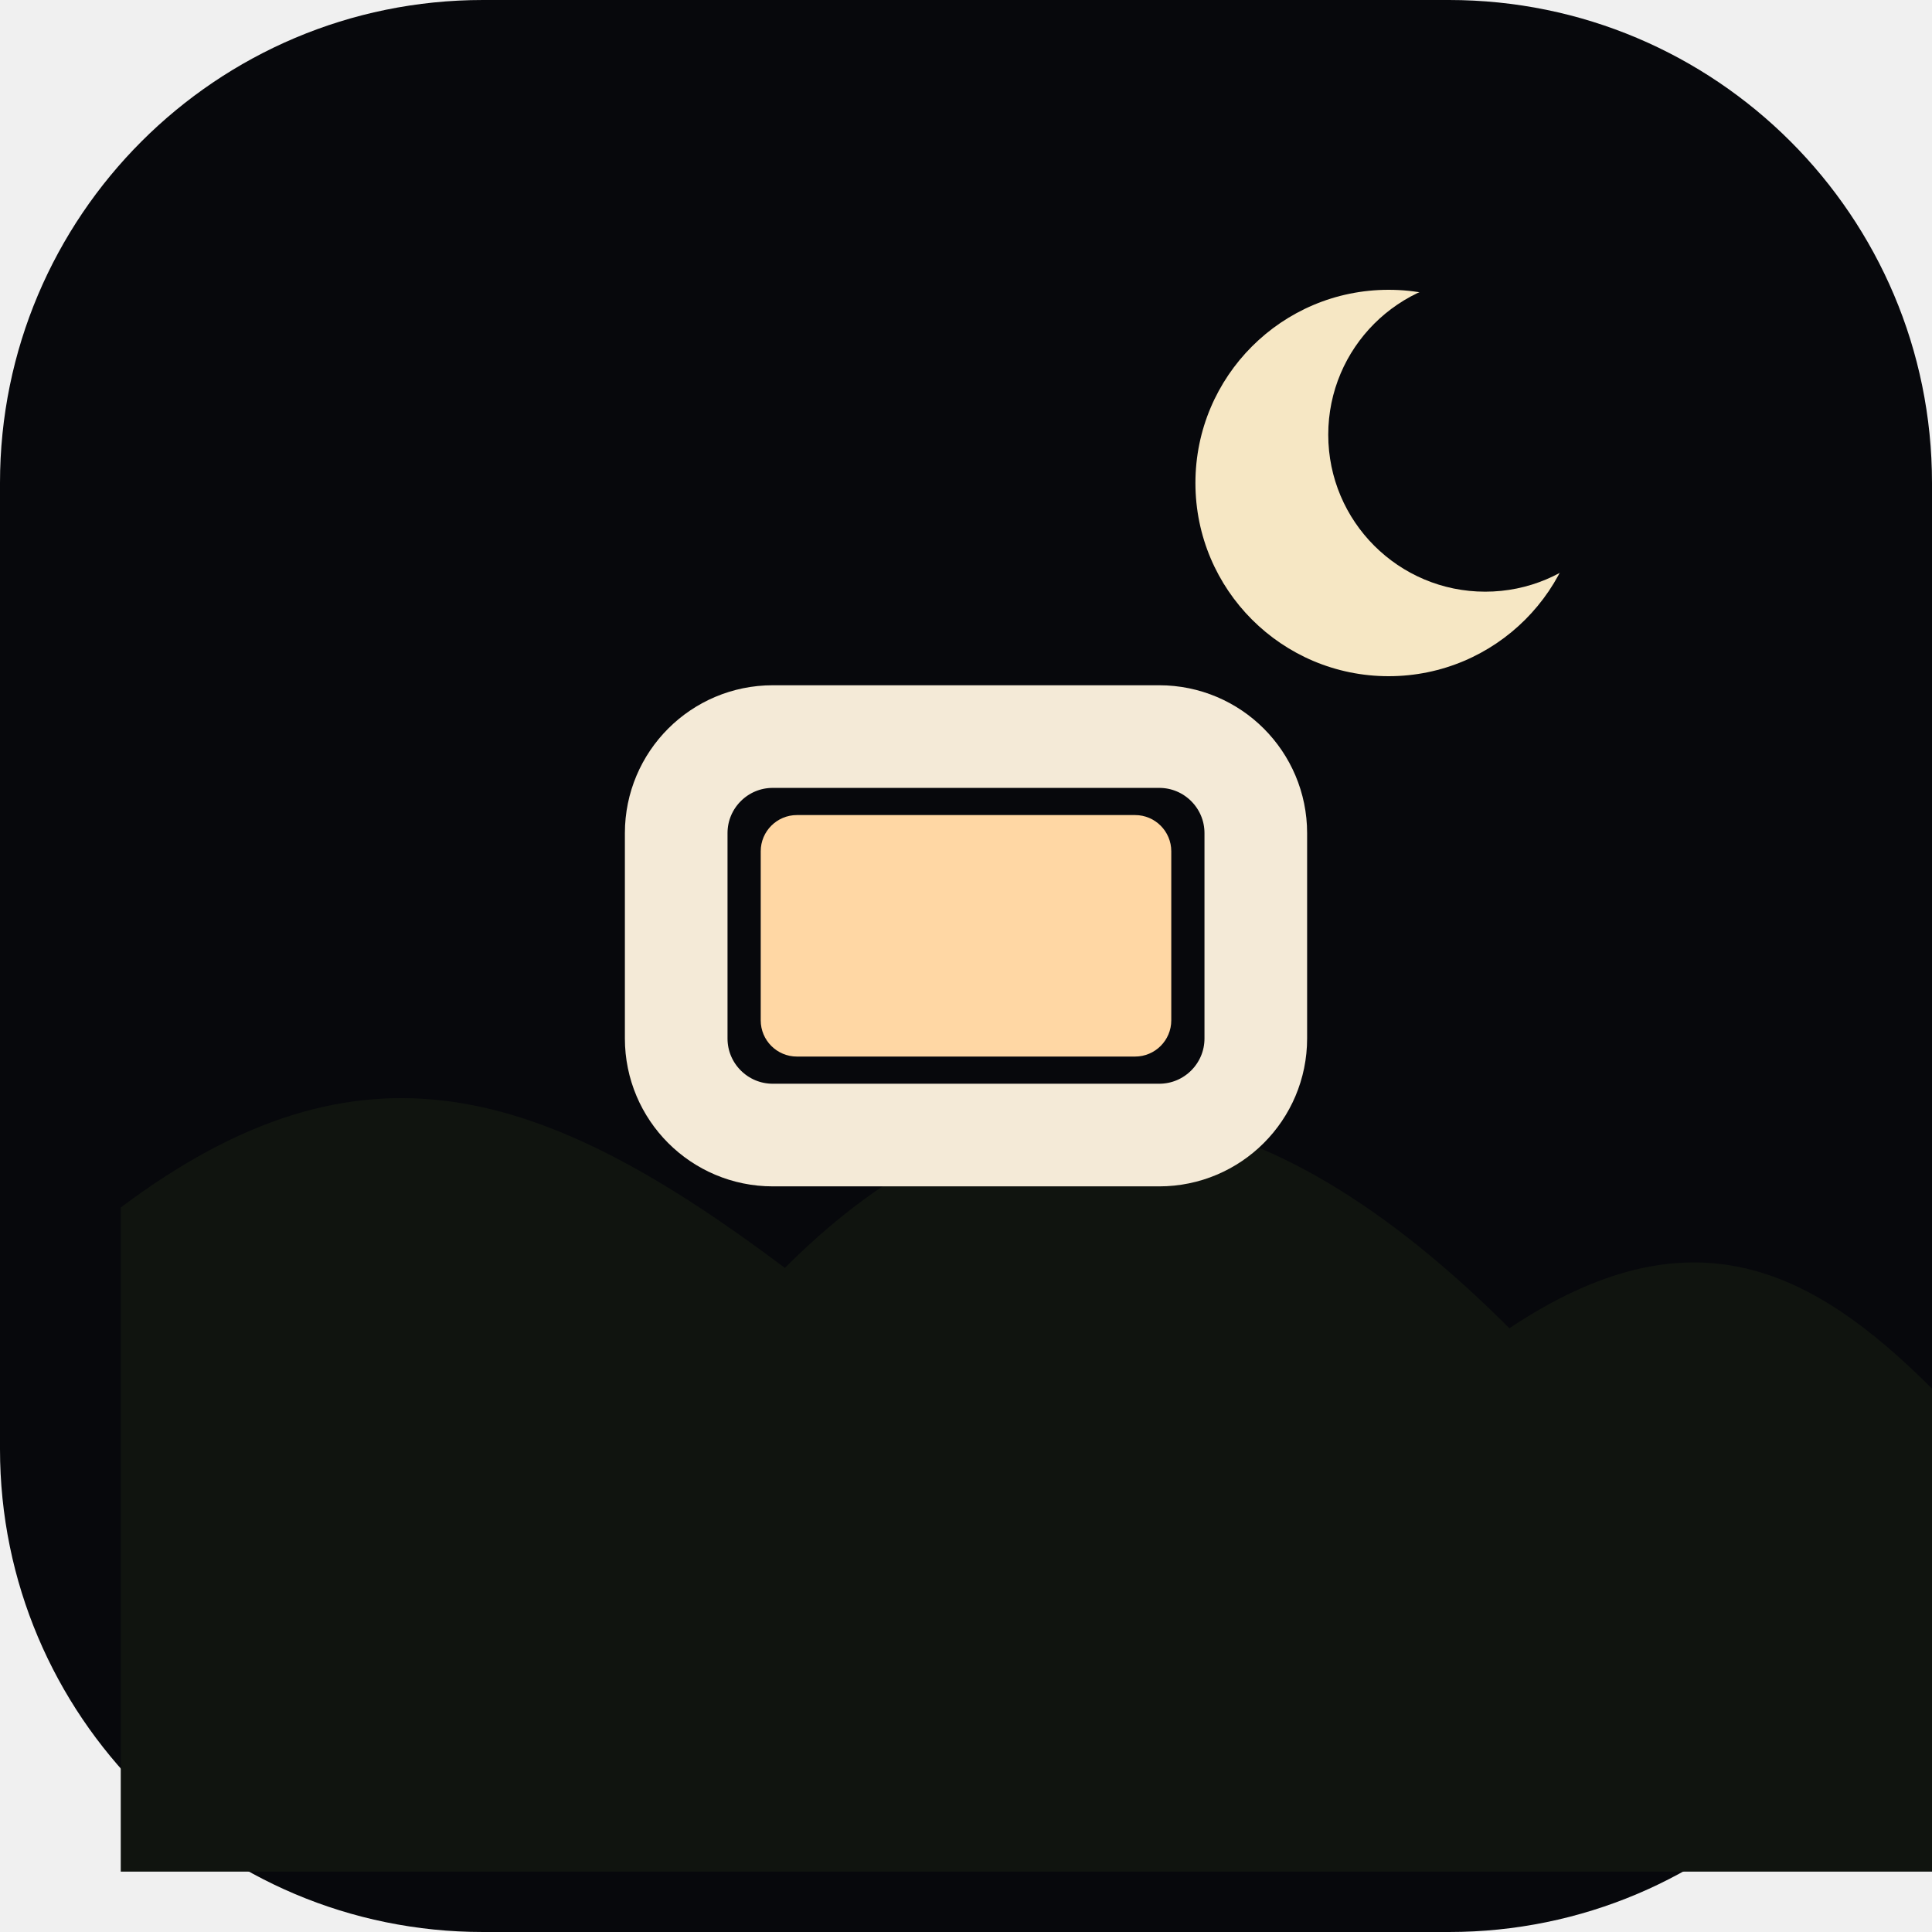
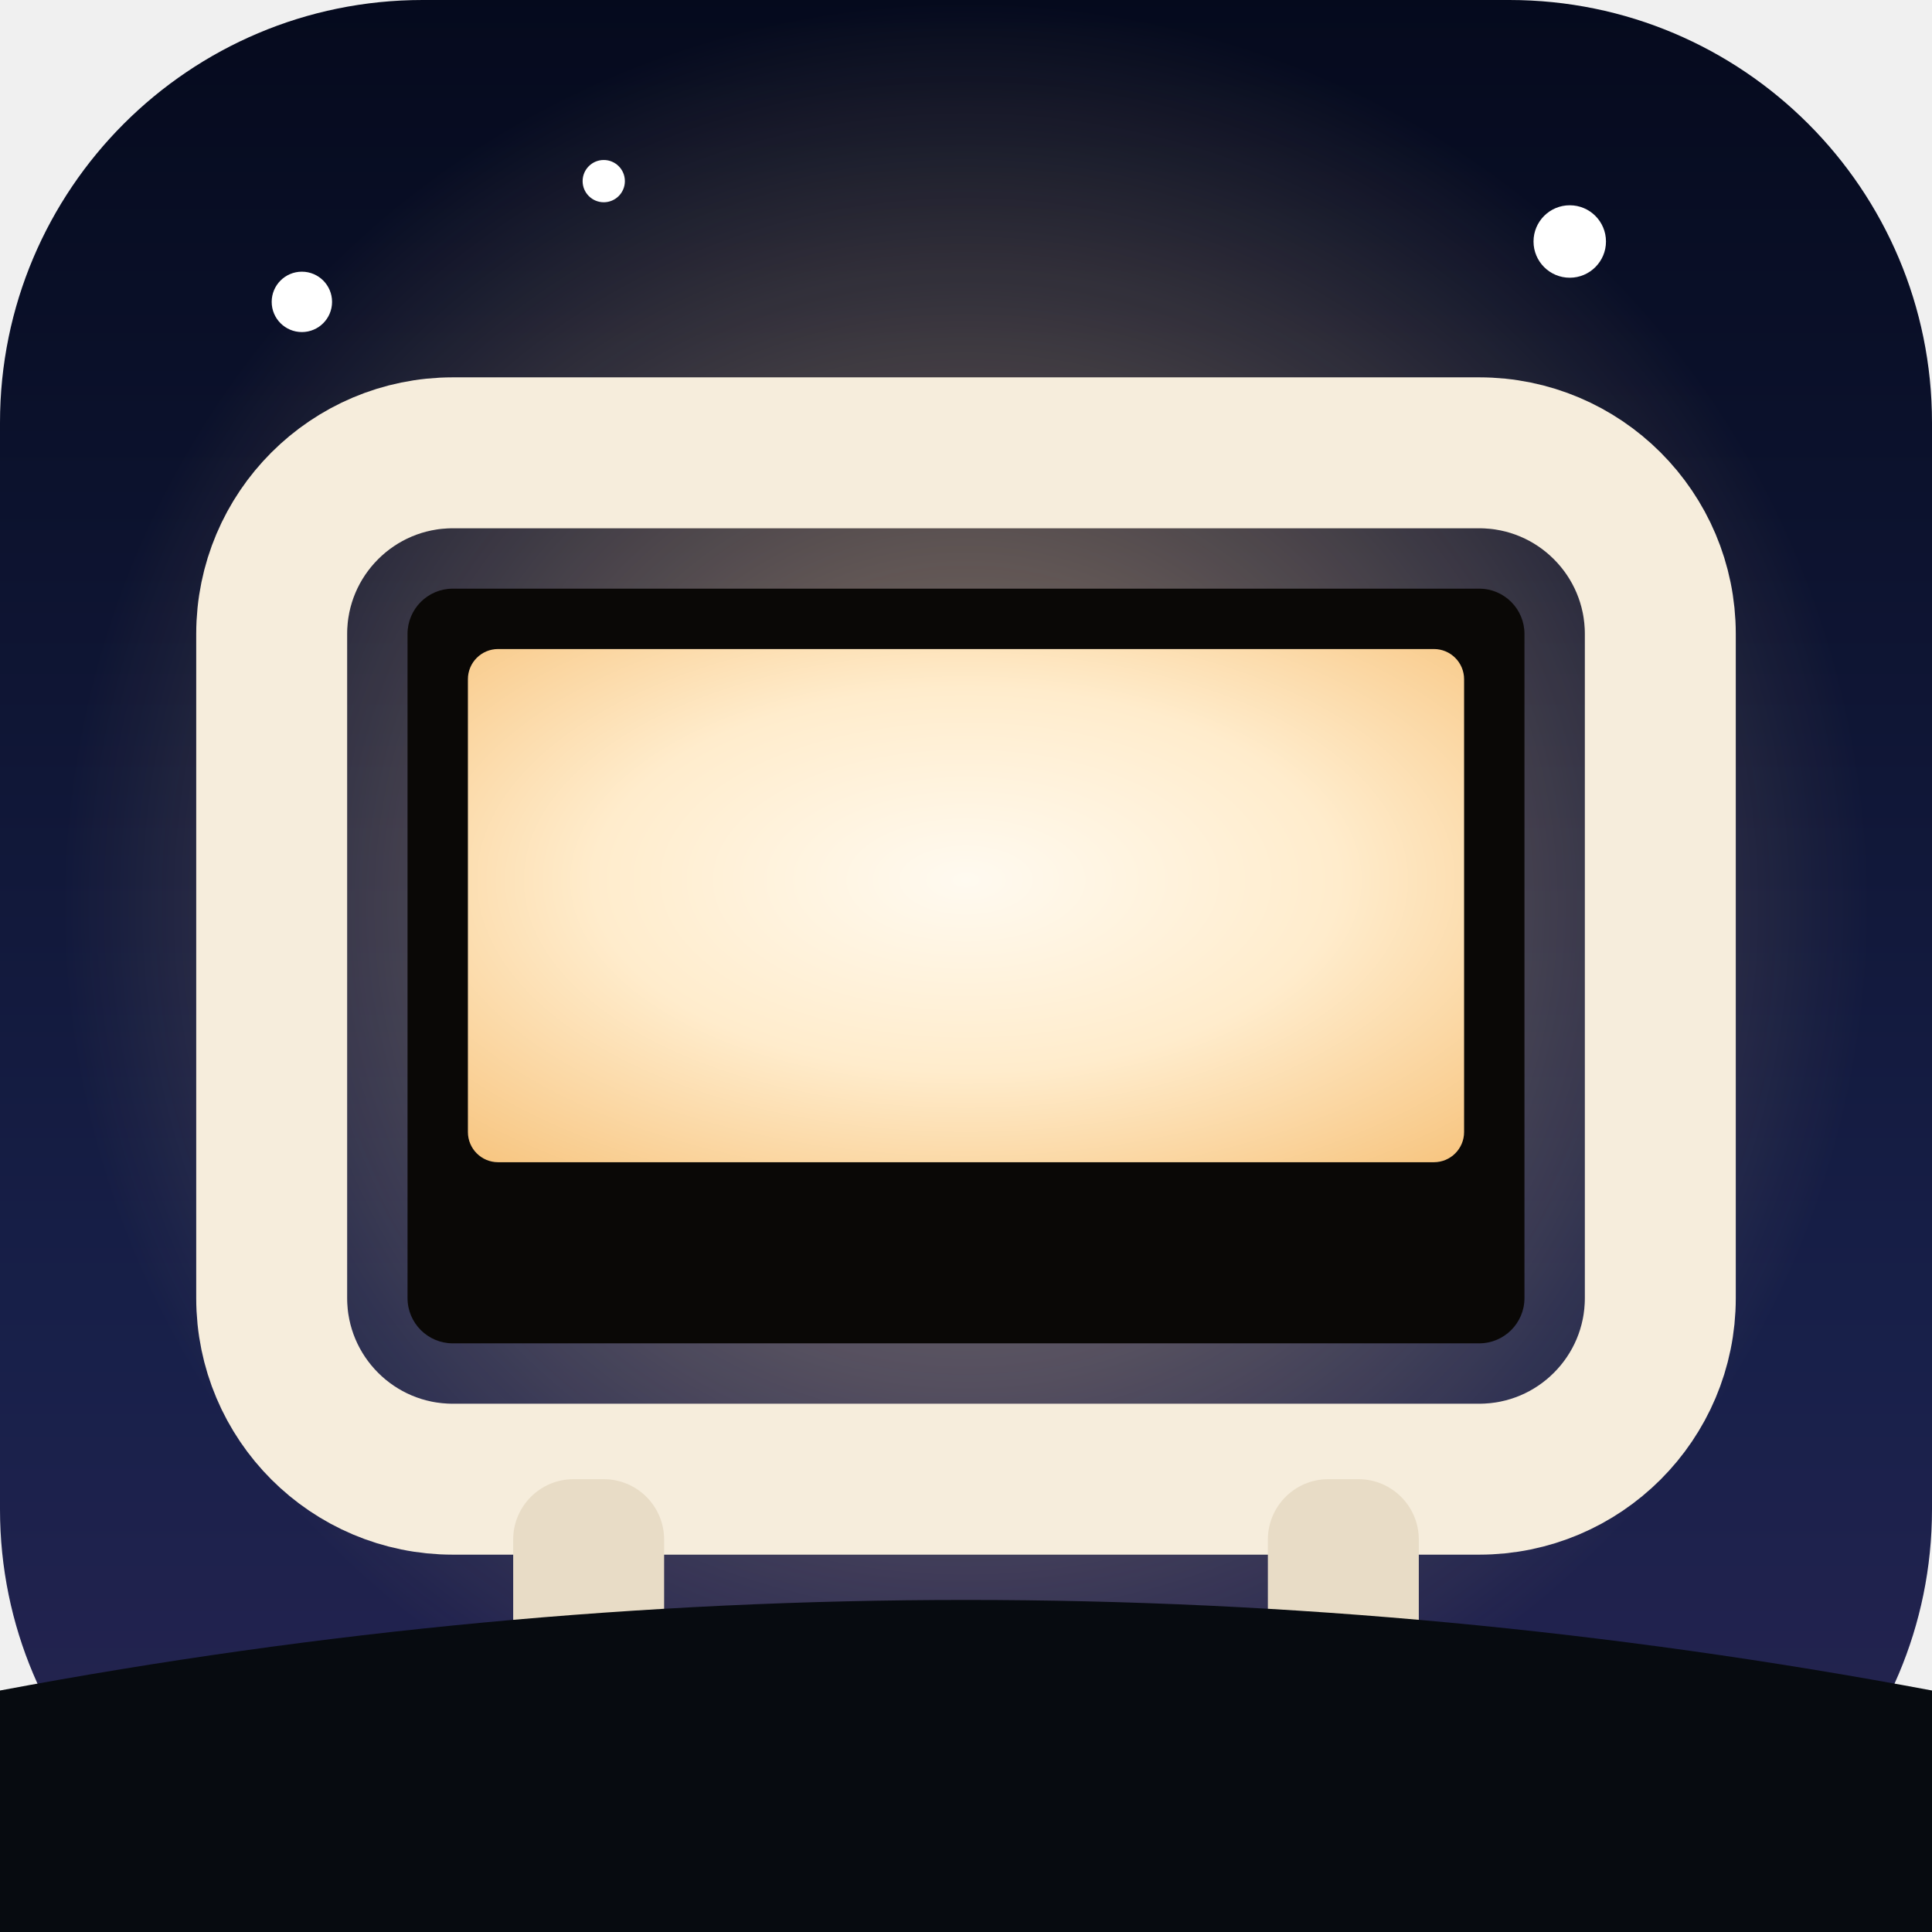
- <svg xmlns="http://www.w3.org/2000/svg" viewBox="0 0 32 32">
-   <rect width="32" height="32" rx="8" fill="#07080c" />
-   <circle cx="23" cy="8" r="3.2" fill="#f6e7c4" />
-   <circle cx="24.6" cy="7.2" r="2.6" fill="#07080c" />
-   <path d="M2 20c4-3 7-2 11 1 4-4 8-3 12 1 3-2 5-1 7 1v8H2z" fill="#10140f" />
-   <rect x="11.2" y="12.2" width="9.6" height="6.6" rx="1.6" fill="none" stroke="#f4ead7" stroke-width="1.7" />
-   <rect x="12.6" y="13.5" width="6.8" height="4" rx="0.6" fill="#ffd7a4" />
+ <svg xmlns="http://www.w3.org/2000/svg" viewBox="0 0 64 64">
+   <defs>
+     <linearGradient id="bg" x1="0" y1="0" x2="0" y2="1">
+       <stop offset="0" stop-color="#050a1d" />
+       <stop offset="0.7" stop-color="#18204a" />
+       <stop offset="1" stop-color="#2a2552" />
+     </linearGradient>
+     <radialGradient id="face" cx="0.5" cy="0.45" r="0.75">
+       <stop offset="0" stop-color="#fffaf0" />
+       <stop offset="0.5" stop-color="#ffeccc" />
+       <stop offset="1" stop-color="#f7c47e" />
+     </radialGradient>
+     <radialGradient id="glow" cx="0.5" cy="0.5" r="0.5">
+       <stop offset="0" stop-color="#ffd59a" stop-opacity="0.55" />
+       <stop offset="1" stop-color="#ffd59a" stop-opacity="0" />
+     </radialGradient>
+   </defs>
+   <rect width="64" height="64" rx="14" fill="url(#bg)" />
+   <circle cx="32" cy="30" r="30" fill="url(#glow)" />
+   <g fill="#fff">
+     <circle cx="10" cy="10" r="1" />
+     <circle cx="52" cy="8" r="1.2" />
+     <circle cx="56" cy="20" r="0.8" />
+     <circle cx="20" cy="6" r="0.7" />
+   </g>
+   <rect x="9" y="15" width="46" height="34" rx="6" fill="none" stroke="#f6eddc" stroke-width="5" />
+   <rect x="13.5" y="19.5" width="37" height="25" rx="1.5" fill="#0a0806" />
+   <rect x="15.5" y="21.5" width="33" height="17" rx="1" fill="url(#face)" />
+   <rect x="17" y="49" width="5" height="7" rx="2" fill="#e8dcc6" />
+   <rect x="42" y="49" width="5" height="7" rx="2" fill="#e8dcc6" />
+   <path d="M0 56 Q 32 50 64 56 V64 H0 Z" fill="#070b10" />
</svg>
